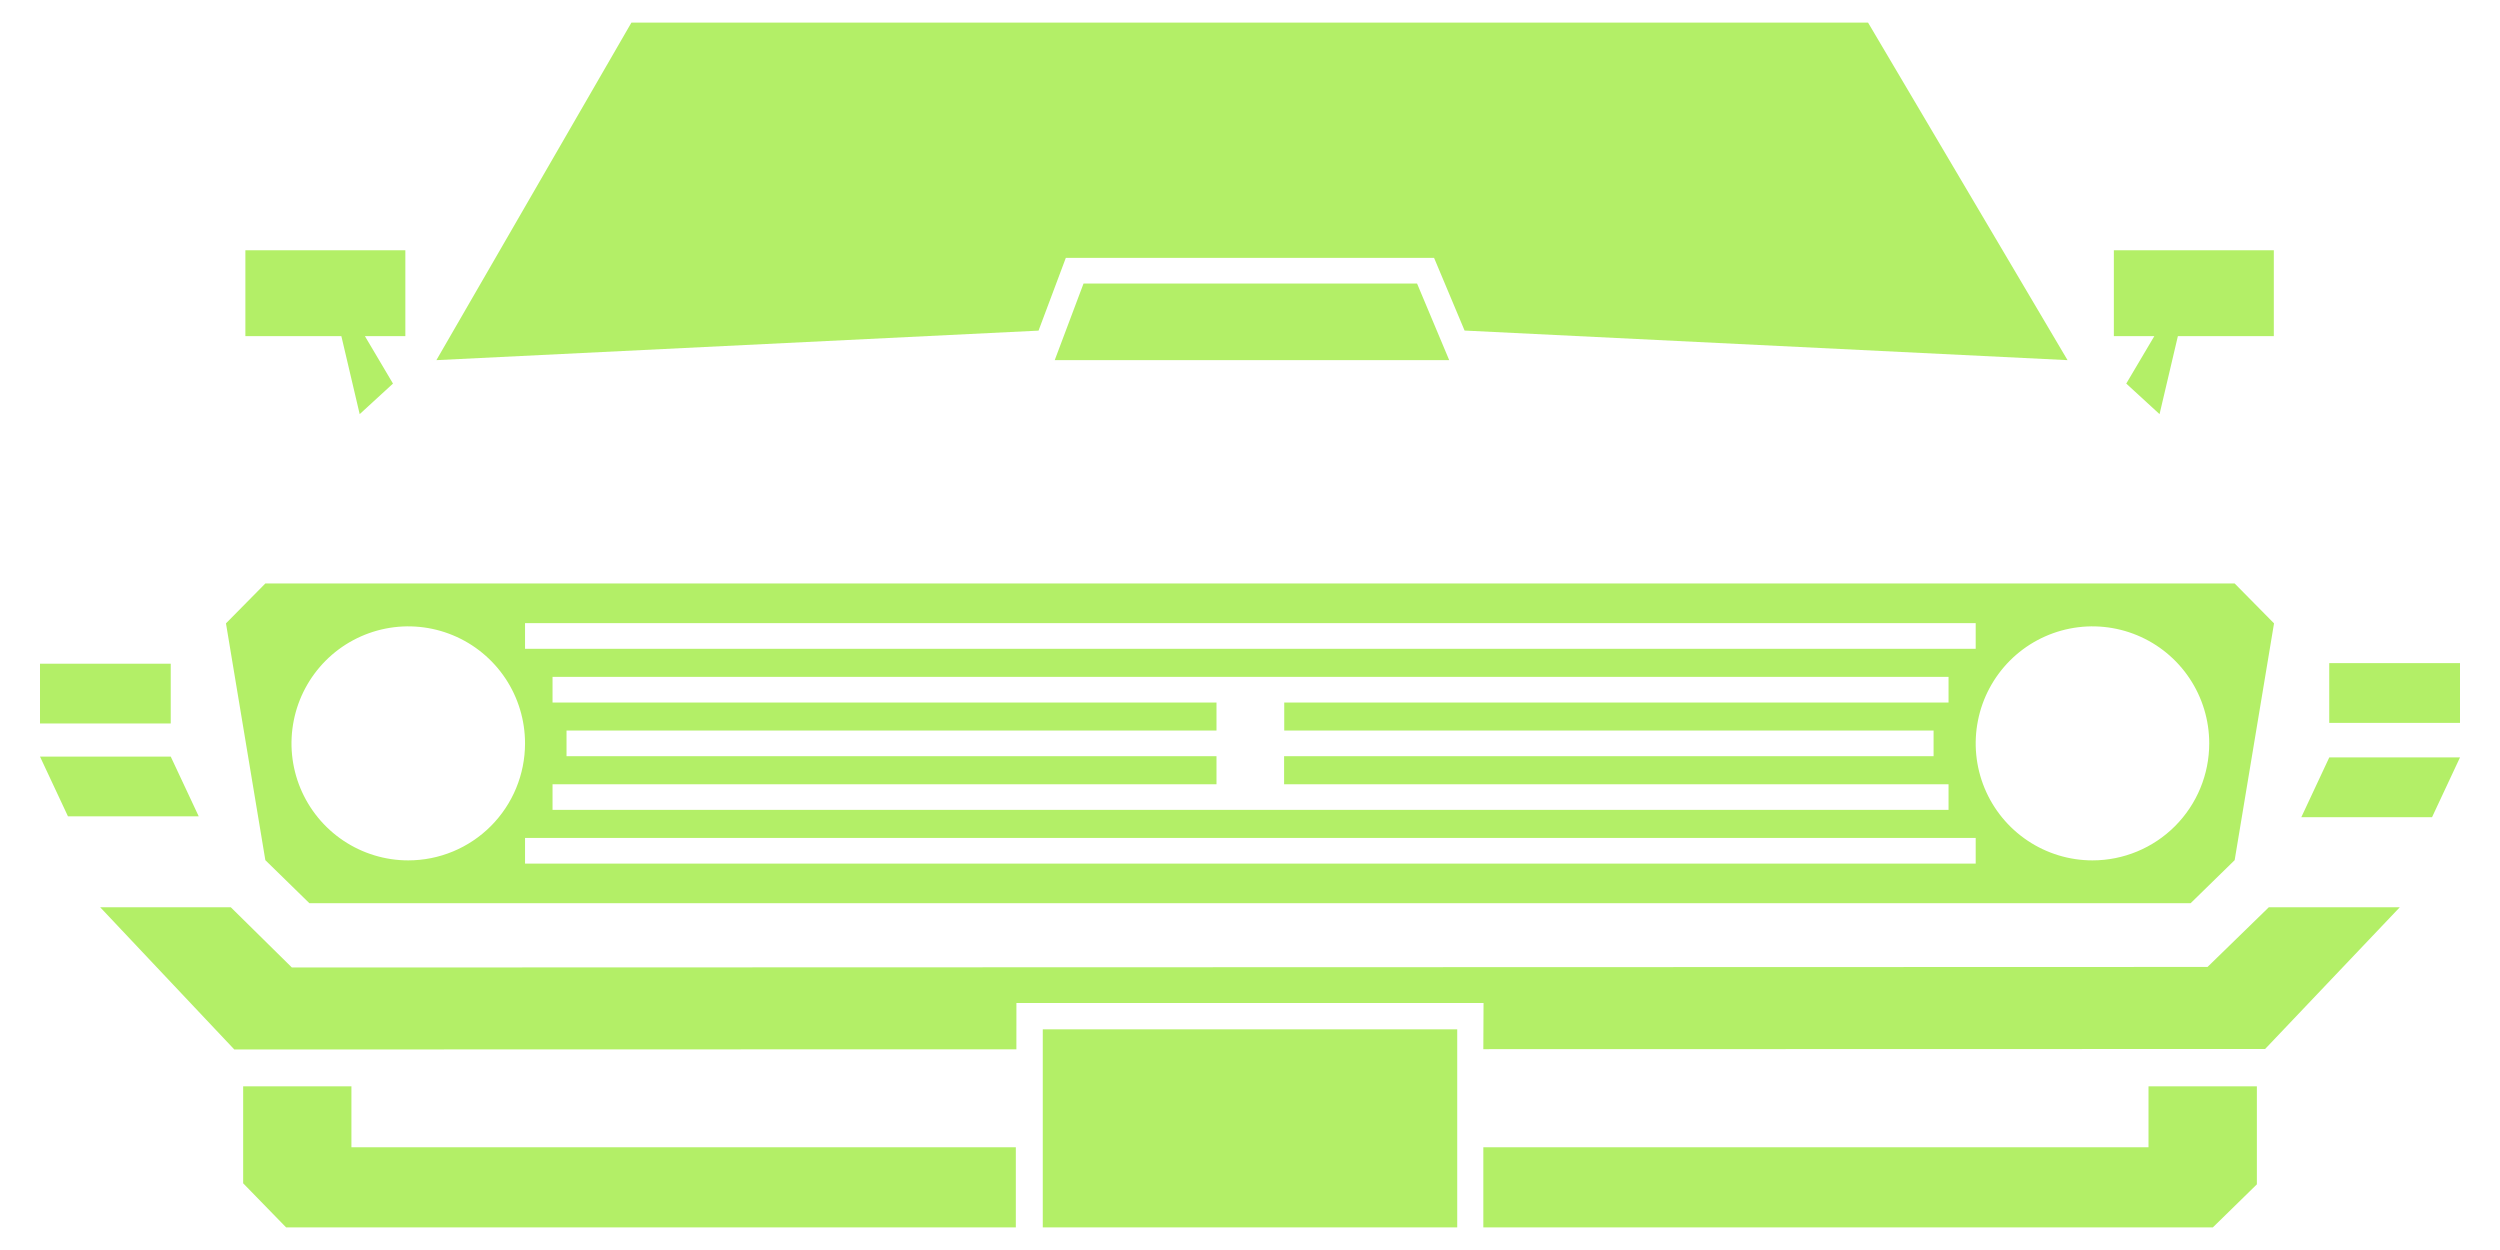
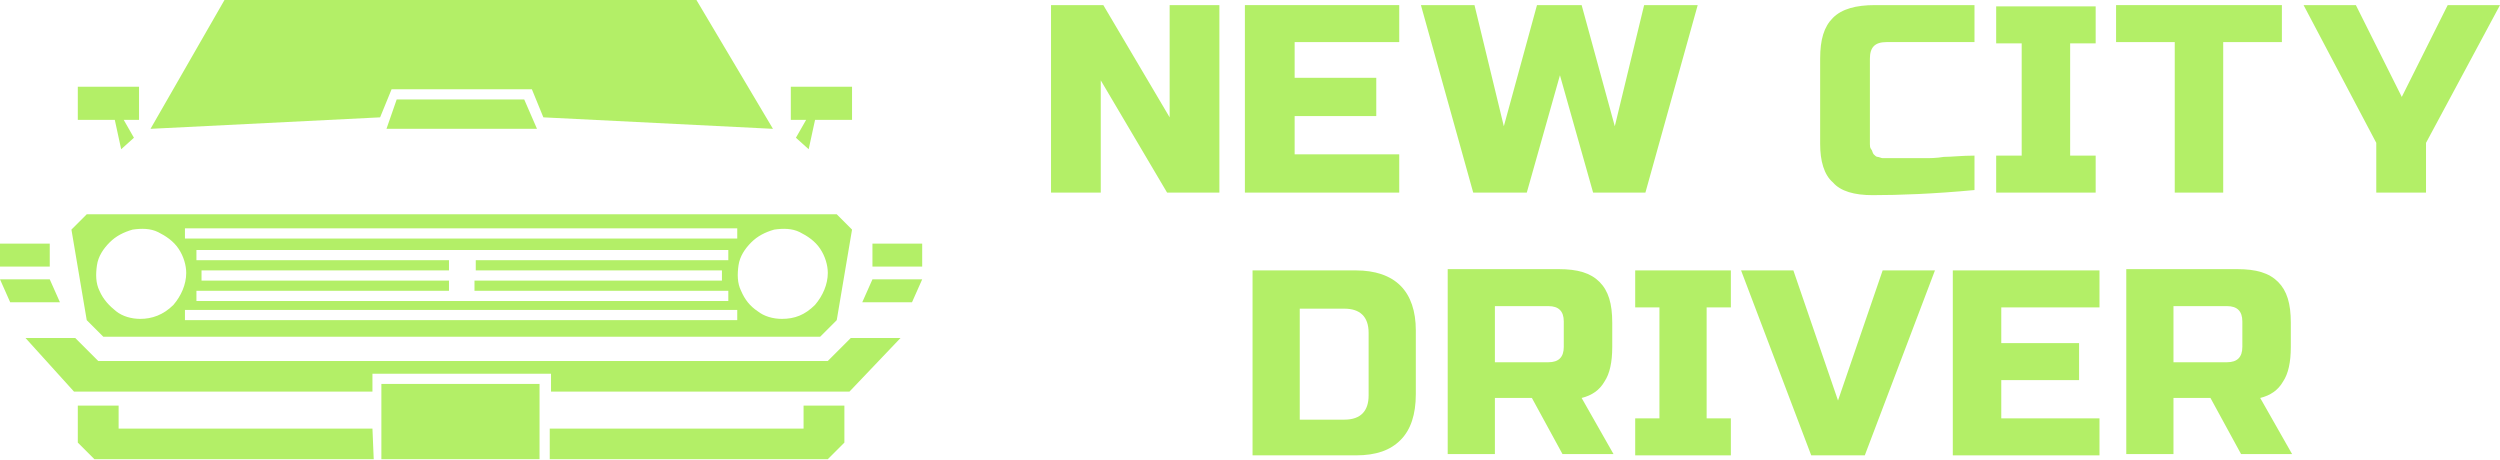
- <svg xmlns="http://www.w3.org/2000/svg" width="72" height="36" viewBox="0 0 72 36" fill="none">
-   <path d="M70.848 19.098H67.082V20.819H70.848V19.098Z" fill="#B3EF67" />
-   <path d="M66.278 23.535H70.043L70.848 21.814H67.083L66.278 23.535Z" fill="#B3EF67" />
-   <path d="M11.674 7.207H7.067V9.68H9.831L10.359 11.927L11.318 11.047L10.509 9.68H11.674V7.207Z" fill="#B3EF67" />
-   <path d="M60.879 7.207H65.486V9.68H62.723L62.195 11.927L61.236 11.047L62.045 9.68H60.879V7.207Z" fill="#B3EF67" />
-   <path d="M30.696 7.426H41.301L42.18 9.52L59.545 10.372L53.8 0.651H18.185L12.568 10.372L29.91 9.522L30.696 7.426Z" fill="#B3EF67" />
-   <path d="M30.376 10.372H41.737L40.811 8.165H31.206L30.376 10.372Z" fill="#B3EF67" />
-   <path d="M6.748 30.225L29.272 30.22L29.273 28.887H42.726L42.72 30.216L65.235 30.211L69.114 26.129H65.342L63.577 27.848L8.406 27.864L6.647 26.129H2.885L6.748 30.225Z" fill="#B3EF67" />
-   <path d="M1.152 20.836H4.917V19.115H1.152V20.836Z" fill="#B3EF67" />
-   <path d="M5.723 23.51H1.957L1.152 21.79H4.917L5.723 23.51Z" fill="#B3EF67" />
-   <path d="M42.72 35.349H61.877H63.73L64.998 34.109V33.041V31.287H61.877V33.041H42.72" fill="#B3EF67" />
-   <path d="M29.256 33.041H10.121V31.287H7.003V33.041V34.079L8.24 35.349H10.121H29.256" fill="#B3EF67" />
-   <path d="M41.968 29.645H30.032V35.349H41.968V29.645Z" fill="#B3EF67" />
-   <path d="M64.358 16.804H7.642L6.508 17.953L7.642 24.773L8.91 26.012H63.09L64.358 24.773L65.492 17.953L64.358 16.804ZM15.121 17.947H56.9V18.686H15.121V17.947ZM55.687 21.04V21.779H36.982V22.586H56.118V23.325H15.913V22.586H35.035V21.779H16.316V21.04H35.035V20.232H15.913V19.493H56.118V20.232H36.986V21.04H55.687ZM11.758 24.779C11.093 24.779 10.443 24.581 9.89 24.211C9.337 23.841 8.906 23.314 8.651 22.699C8.396 22.083 8.33 21.405 8.46 20.752C8.589 20.098 8.91 19.498 9.38 19.026C9.85 18.555 10.45 18.234 11.102 18.104C11.754 17.974 12.431 18.041 13.045 18.296C13.66 18.551 14.185 18.983 14.555 19.537C14.924 20.091 15.121 20.743 15.121 21.409C15.121 22.303 14.767 23.16 14.136 23.792C13.506 24.424 12.65 24.779 11.758 24.779ZM56.9 24.871H15.121V24.133H56.9V24.871ZM60.263 24.779C59.598 24.779 58.948 24.581 58.395 24.211C57.842 23.841 57.41 23.314 57.156 22.699C56.901 22.083 56.835 21.405 56.965 20.752C57.094 20.098 57.415 19.498 57.885 19.026C58.355 18.555 58.955 18.234 59.607 18.104C60.259 17.974 60.936 18.041 61.55 18.296C62.165 18.551 62.69 18.983 63.059 19.537C63.429 20.091 63.626 20.743 63.626 21.409C63.626 22.303 63.272 23.16 62.641 23.792C62.011 24.424 61.155 24.779 60.263 24.779Z" fill="#B3EF67" />
+ <svg xmlns="http://www.w3.org/2000/svg" width="196" height="36" viewBox="0 0 196 36" fill="none">
+   <path d="M72.3 19.1H68.4V20.9H72.3V19.1Z" fill="#B3EF67" />
+   <path d="M67.6 23.7H71.5L72.3 21.9H68.4L67.6 23.7Z" fill="#B3EF67" />
+   <path d="M10.9 6.8H6.1V9.4H9L9.5 11.7L10.5 10.8L9.7 9.4H10.9V6.8Z" fill="#B3EF67" />
+   <path d="M62 6.8H66.8V9.4H63.9L63.4 11.7L62.4 10.8L63.2 9.4H62V6.8Z" fill="#B3EF67" />
+   <path d="M30.7 7H41.7L42.6 9.2L60.6 10.1L54.6 0H17.6L11.8 10.1L29.8 9.2L30.7 7Z" fill="#B3EF67" />
+   <path d="M30.3 10.1H42.1L41.1 7.8H31.1L30.3 10.1Z" fill="#B3EF67" />
+   <path d="M5.8 30.7H29.2V29.3H43.2V30.7H66.6L70.6 26.5H66.7L64.9 28.3H7.7L5.9 26.5H2L5.8 30.7Z" fill="#B3EF67" />
+   <path d="M0 20.9H3.9V19.1H0V20.9Z" fill="#B3EF67" />
+   <path d="M4.7 23.7H0.8L0 21.9H3.9L4.7 23.7Z" fill="#B3EF67" />
+   <path d="M43.1 36H63H64.9L66.2 34.7V33.6V31.8H63V33.6H43.1" fill="#B3EF67" />
+   <path d="M29.2 33.6H9.3V31.8H6.1V33.6V34.7L7.4 36H9.4H29.3" fill="#B3EF67" />
+   <path d="M42.3 30.1H29.9V36H42.3V30.1Z" fill="#B3EF67" />
+   <path d="M65.6 16.8H6.8L5.6 18L6.8 25.1L8.1 26.4H64.3L65.6 25.1L66.8 18L65.6 16.8ZM14.5 17.9H57.8V18.7H14.5V17.9ZM56.6 21.2V22H37.2V22.8H57.1V23.6H15.4V22.8H35.2V22H15.8V21.2H35.2V20.4H15.4V19.6H57.1V20.4H37.3V21.2H56.6ZM11 25C10.3 25 9.6 24.8 9.1 24.4C8.6 24 8.1 23.5 7.8 22.8C7.5 22.2 7.5 21.5 7.6 20.8C7.7 20.1 8.1 19.5 8.6 19C9.1 18.5 9.7 18.2 10.4 18C11.1 17.9 11.8 17.9 12.4 18.2C13 18.5 13.6 18.9 14 19.5C14.4 20.1 14.6 20.8 14.6 21.4C14.6 22.3 14.2 23.2 13.6 23.9C12.8 24.7 11.9 25 11 25ZM57.8 25.1H14.5V24.3H57.8V25.1ZM61.3 25C60.6 25 59.9 24.8 59.4 24.4C58.8 24 58.4 23.5 58.1 22.8C57.8 22.2 57.8 21.5 57.9 20.8C58 20.1 58.4 19.5 58.9 19C59.4 18.5 60 18.2 60.7 18C61.4 17.9 62.1 17.9 62.7 18.2C63.3 18.5 63.9 18.9 64.3 19.5C64.7 20.1 64.9 20.8 64.9 21.4C64.9 22.3 64.5 23.2 63.9 23.9C63.1 24.7 62.3 25 61.3 25Z" fill="#B3EF67" />
+   <path d="M95.6 15.1H91.5L86.3 6.3V15.1H82.4V0.4H86.5L91.7 9.2V0.4H95.6V15.1Z" fill="#B3EF67" />
+   <path d="M109.7 15.1H97.6V0.4H109.7V3.3H101.5V6.1H107.9V9.1H101.5V12.1H109.7V15.1Z" fill="#B3EF67" />
+   <path d="M124 0.4L126.6 9.9L128.9 0.4H133.1L129 15.1H124.9L122.3 5.9L119.7 15.1H115.5L111.4 0.4H115.6L117.9 9.9L120.5 0.4H124Z" fill="#B3EF67" />
+   <path d="M154.8 14.9C151.6 15.2 148.9 15.3 146.8 15.3C145.4 15.3 144.3 15 143.7 14.3C143 13.7 142.7 12.6 142.7 11.3V4.6C142.7 3.1 143 2.1 143.7 1.4C144.4 0.7 145.5 0.4 147 0.4H154.8V3.3H147.9C147 3.3 146.6 3.7 146.6 4.6V11.3C146.6 11.4 146.6 11.6 146.7 11.7C146.8 11.8 146.8 12 146.9 12.1C147 12.2 147.1 12.3 147.2 12.3C147.3 12.3 147.5 12.4 147.6 12.4C147.9 12.4 148.2 12.4 148.6 12.4H149.7H150.9C151.3 12.4 151.8 12.4 152.4 12.3C153 12.3 153.8 12.2 154.8 12.2V14.9Z" fill="#B3EF67" />
+   <path d="M164.3 15.1H156.5V12.2H158.5V3.4H156.5V0.5H164.3V3.4H162.3V12.2H164.3V15.1Z" fill="#B3EF67" />
+   <path d="M174.4 15.1H170.5V3.3H165.9V0.4H178.9V3.3H174.3V15.1H174.4Z" fill="#B3EF67" />
+   <path d="M180.6 0.4H184.7L188.3 7.6L191.9 0.4H196L190.2 11.2V15.1H186.3V11.2L180.6 0.4Z" fill="#B3EF67" />
+   <path d="M109.8 22.4C109 21.6 107.8 21.2 106.3 21.2H98.2V35.7H106.3C107.9 35.7 109 35.3 109.8 34.5C110.6 33.7 111 32.5 111 30.9V25.9C111 24.4 110.6 23.2 109.8 22.4ZM107.3 31C107.3 32.2 106.7 32.9 105.4 32.9H101.9V24.2H105.4C106.6 24.2 107.3 24.8 107.3 26.1V31Z" fill="#B3EF67" />
+   <path d="M124 31.2C124.8 31 125.4 30.6 125.8 29.9C126.2 29.3 126.4 28.4 126.4 27.2V25.3C126.4 23.8 126.1 22.8 125.4 22.1C124.7 21.4 123.7 21.1 122.2 21.1H113.5V35.6H117.2V31.2H120.1L122.5 35.6H126.5L124 31.2ZM122.6 27.2C122.6 28 122.2 28.4 121.4 28.4H117.2V24H121.4C122.2 24 122.6 24.4 122.6 25.2V27.2Z" fill="#B3EF67" />
+   <path d="M135.7 35.7H128.2V32.8H130.1V24.1H128.2V21.2H135.7V24.1H133.8V32.8H135.7V35.7Z" fill="#B3EF67" />
+   <path d="M144.1 31.4L147.6 21.2H151.7L146.2 35.7H142L136.5 21.2H140.6L144.1 31.4Z" fill="#B3EF67" />
+   <path d="M164.6 35.7H153.1V21.2H164.6V24.1H156.9V26.9H163V29.8H156.9V32.8H164.6V35.7Z" fill="#B3EF67" />
+   <path d="M177.2 31.2C178 31 178.6 30.6 179 29.9C179.4 29.3 179.6 28.4 179.6 27.2V25.3C179.6 23.8 179.3 22.8 178.6 22.1C177.9 21.4 176.9 21.1 175.4 21.1H166.7V35.6H170.4V31.2H173.3L175.7 35.6H179.7L177.2 31.2ZM175.8 27.2C175.8 28 175.4 28.4 174.6 28.4H170.4V24H174.6C175.4 24 175.8 24.4 175.8 25.2V27.2Z" fill="#B3EF67" />
</svg>
